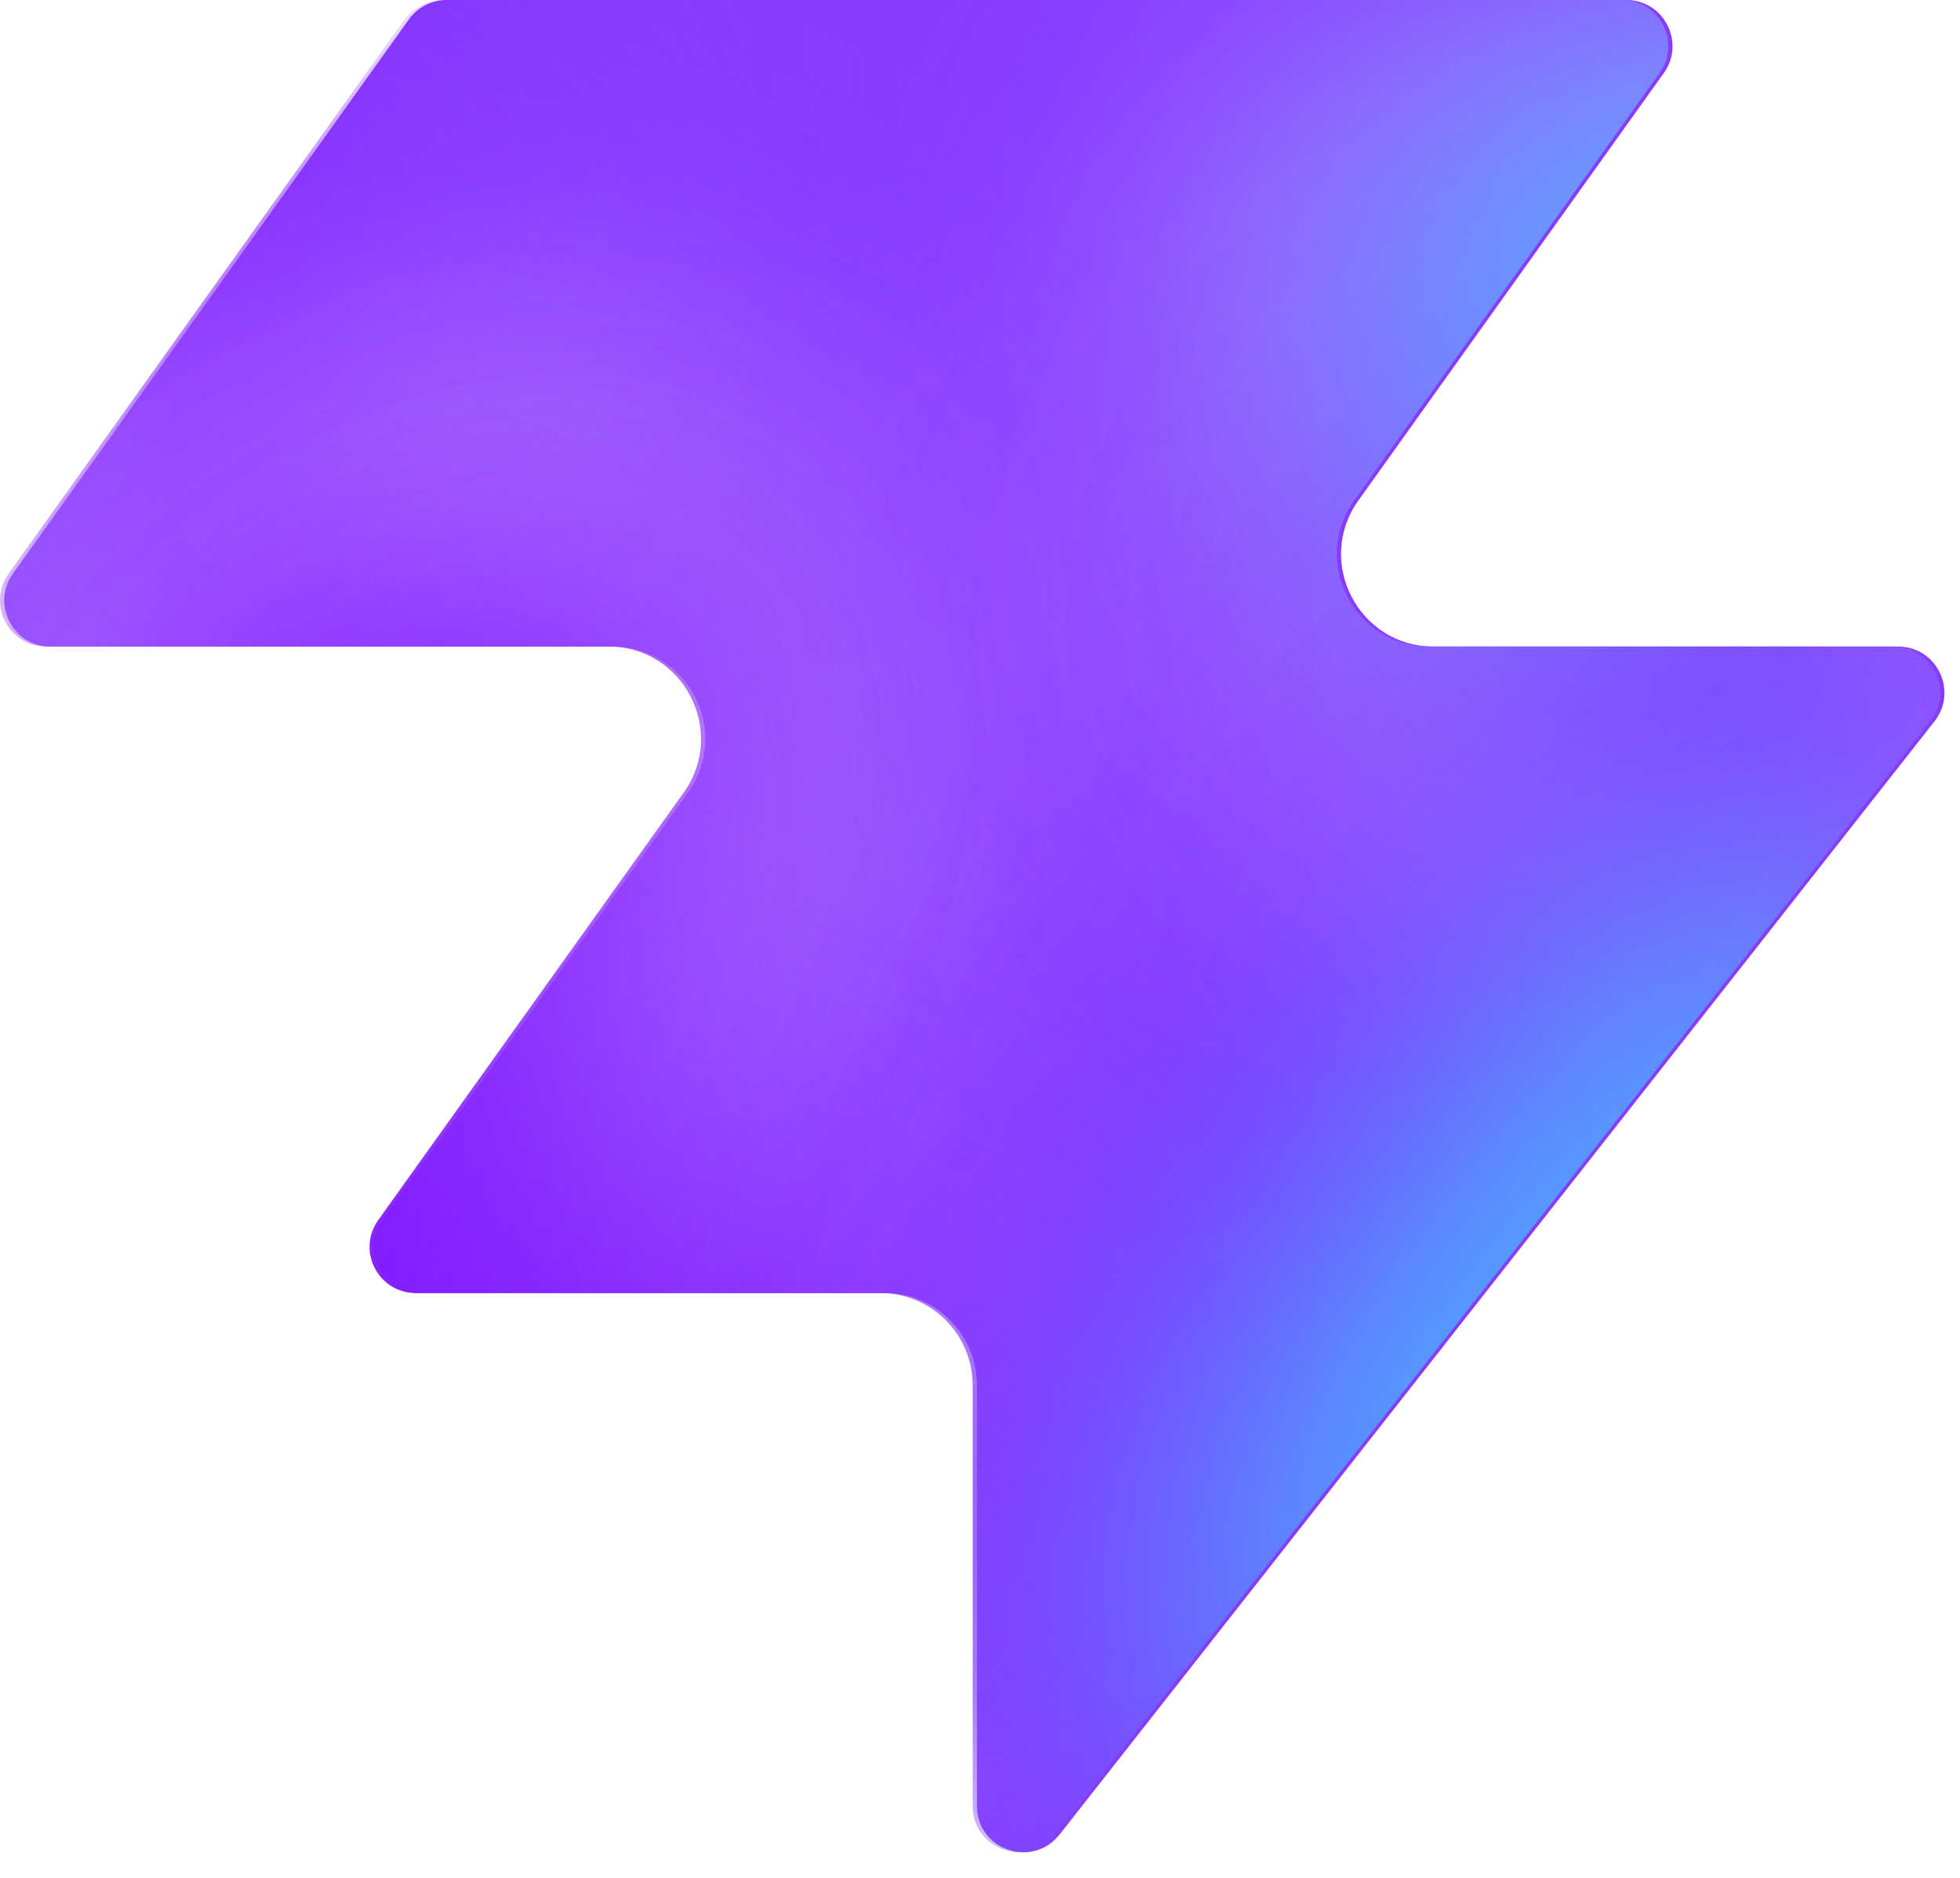
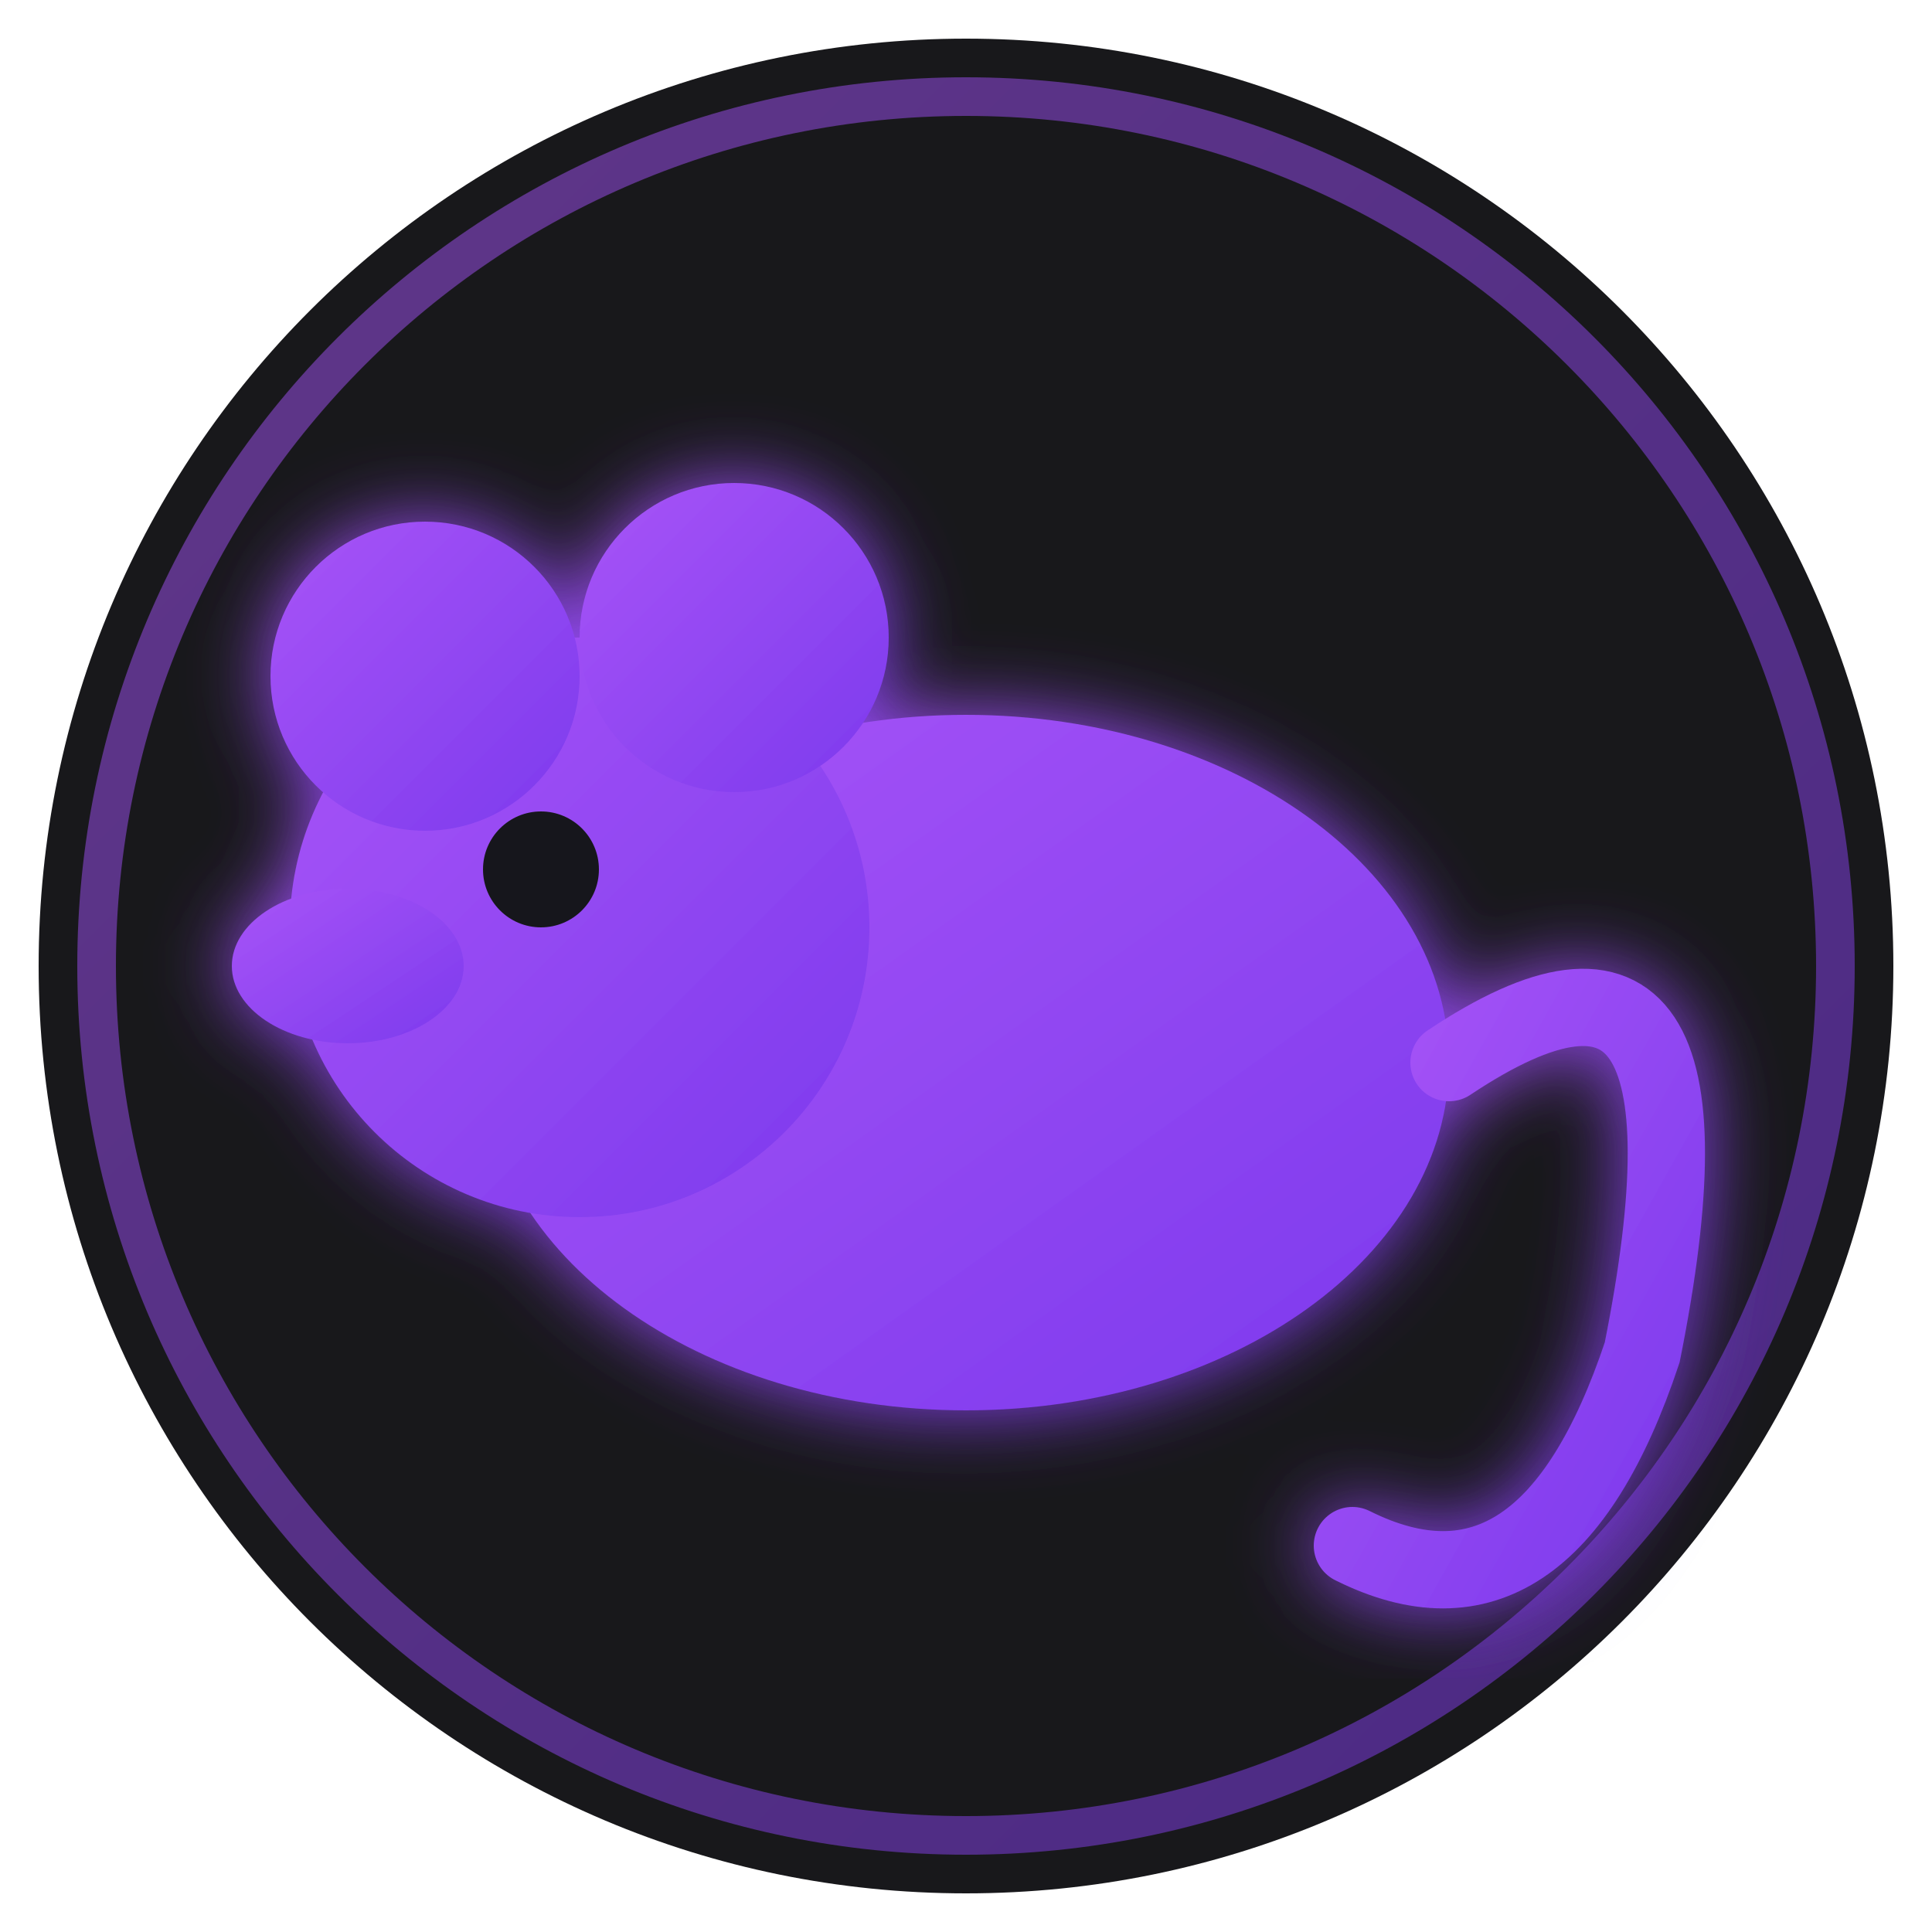
- <svg xmlns="http://www.w3.org/2000/svg" width="48" height="46" fill="none" viewBox="0 0 48 46">
-   <path fill="#863bff" d="M25.946 44.938c-.664.845-2.021.375-2.021-.698V33.937a2.26 2.26 0 0 0-2.262-2.262H10.287c-.92 0-1.456-1.04-.92-1.788l7.48-10.471c1.07-1.497 0-3.578-1.842-3.578H1.237c-.92 0-1.456-1.04-.92-1.788L10.013.474c.214-.297.556-.474.92-.474h28.894c.92 0 1.456 1.04.92 1.788l-7.48 10.471c-1.07 1.498 0 3.579 1.842 3.579h11.377c.943 0 1.473 1.088.89 1.83L25.947 44.94z" style="fill:#863bff;fill:color(display-p3 .525 .23 1);fill-opacity:1" />
-   <mask id="a" width="48" height="46" x="0" y="0" maskUnits="userSpaceOnUse" style="mask-type:alpha">
-     <path fill="#000" d="M25.842 44.938c-.664.844-2.021.375-2.021-.698V33.937a2.26 2.26 0 0 0-2.262-2.262H10.183c-.92 0-1.456-1.04-.92-1.788l7.48-10.471c1.07-1.498 0-3.579-1.842-3.579H1.133c-.92 0-1.456-1.04-.92-1.787L9.91.473c.214-.297.556-.474.92-.474h28.894c.92 0 1.456 1.04.92 1.788l-7.48 10.471c-1.07 1.498 0 3.578 1.842 3.578h11.377c.943 0 1.473 1.088.89 1.832L25.843 44.94z" style="fill:#000;fill-opacity:1" />
-   </mask>
-   <g mask="url(#a)">
-     <g filter="url(#b)">
-       <ellipse cx="5.508" cy="14.704" fill="#ede6ff" rx="5.508" ry="14.704" style="fill:#ede6ff;fill:color(display-p3 .927 .903 1);fill-opacity:1" transform="matrix(.00324 1 1 -.00324 -4.47 31.516)" />
-     </g>
-     <g filter="url(#c)">
-       <ellipse cx="10.399" cy="29.851" fill="#ede6ff" rx="10.399" ry="29.851" style="fill:#ede6ff;fill:color(display-p3 .927 .903 1);fill-opacity:1" transform="matrix(.00324 1 1 -.00324 -39.328 7.883)" />
-     </g>
-     <g filter="url(#d)">
-       <ellipse cx="5.508" cy="30.487" fill="#7e14ff" rx="5.508" ry="30.487" style="fill:#7e14ff;fill:color(display-p3 .492 .077 1);fill-opacity:1" transform="rotate(89.814 -25.913 -14.639)scale(1 -1)" />
-     </g>
-     <g filter="url(#e)">
-       <ellipse cx="5.508" cy="30.599" fill="#7e14ff" rx="5.508" ry="30.599" style="fill:#7e14ff;fill:color(display-p3 .492 .077 1);fill-opacity:1" transform="rotate(89.814 -32.644 -3.334)scale(1 -1)" />
-     </g>
-     <g filter="url(#f)">
-       <ellipse cx="5.508" cy="30.599" fill="#7e14ff" rx="5.508" ry="30.599" style="fill:#7e14ff;fill:color(display-p3 .492 .077 1);fill-opacity:1" transform="matrix(.00324 1 1 -.00324 -34.34 30.47)" />
-     </g>
-     <g filter="url(#g)">
-       <ellipse cx="14.072" cy="22.078" fill="#ede6ff" rx="14.072" ry="22.078" style="fill:#ede6ff;fill:color(display-p3 .927 .903 1);fill-opacity:1" transform="rotate(93.35 24.506 48.493)scale(-1 1)" />
-     </g>
-     <g filter="url(#h)">
-       <ellipse cx="3.47" cy="21.501" fill="#7e14ff" rx="3.47" ry="21.501" style="fill:#7e14ff;fill:color(display-p3 .492 .077 1);fill-opacity:1" transform="rotate(89.009 28.708 47.59)scale(-1 1)" />
-     </g>
-     <g filter="url(#i)">
-       <ellipse cx="3.47" cy="21.501" fill="#7e14ff" rx="3.47" ry="21.501" style="fill:#7e14ff;fill:color(display-p3 .492 .077 1);fill-opacity:1" transform="rotate(89.009 28.708 47.59)scale(-1 1)" />
-     </g>
-     <g filter="url(#j)">
-       <ellipse cx=".387" cy="8.972" fill="#7e14ff" rx="4.407" ry="29.108" style="fill:#7e14ff;fill:color(display-p3 .492 .077 1);fill-opacity:1" transform="rotate(39.51 .387 8.972)" />
-     </g>
-     <g filter="url(#k)">
-       <ellipse cx="47.523" cy="-6.092" fill="#7e14ff" rx="4.407" ry="29.108" style="fill:#7e14ff;fill:color(display-p3 .492 .077 1);fill-opacity:1" transform="rotate(37.892 47.523 -6.092)" />
-     </g>
-     <g filter="url(#l)">
-       <ellipse cx="41.412" cy="6.333" fill="#47bfff" rx="5.971" ry="9.665" style="fill:#47bfff;fill:color(display-p3 .28 .748 1);fill-opacity:1" transform="rotate(37.892 41.412 6.333)" />
-     </g>
-     <g filter="url(#m)">
-       <ellipse cx="-1.879" cy="38.332" fill="#7e14ff" rx="4.407" ry="29.108" style="fill:#7e14ff;fill:color(display-p3 .492 .077 1);fill-opacity:1" transform="rotate(37.892 -1.88 38.332)" />
-     </g>
-     <g filter="url(#n)">
-       <ellipse cx="-1.879" cy="38.332" fill="#7e14ff" rx="4.407" ry="29.108" style="fill:#7e14ff;fill:color(display-p3 .492 .077 1);fill-opacity:1" transform="rotate(37.892 -1.88 38.332)" />
-     </g>
-     <g filter="url(#o)">
-       <ellipse cx="35.651" cy="29.907" fill="#7e14ff" rx="4.407" ry="29.108" style="fill:#7e14ff;fill:color(display-p3 .492 .077 1);fill-opacity:1" transform="rotate(37.892 35.651 29.907)" />
-     </g>
-     <g filter="url(#p)">
-       <ellipse cx="38.418" cy="32.4" fill="#47bfff" rx="5.971" ry="15.297" style="fill:#47bfff;fill:color(display-p3 .28 .748 1);fill-opacity:1" transform="rotate(37.892 38.418 32.4)" />
-     </g>
-   </g>
+ <svg xmlns="http://www.w3.org/2000/svg" viewBox="0 0 100 100">
  <defs>
-     <filter id="b" width="60.045" height="41.654" x="-19.77" y="16.149" color-interpolation-filters="sRGB" filterUnits="userSpaceOnUse">
-       <feFlood flood-opacity="0" result="BackgroundImageFix" />
-       <feBlend in="SourceGraphic" in2="BackgroundImageFix" result="shape" />
-       <feGaussianBlur result="effect1_foregroundBlur_2002_17158" stdDeviation="7.659" />
-     </filter>
-     <filter id="c" width="90.34" height="51.437" x="-54.613" y="-7.533" color-interpolation-filters="sRGB" filterUnits="userSpaceOnUse">
-       <feFlood flood-opacity="0" result="BackgroundImageFix" />
-       <feBlend in="SourceGraphic" in2="BackgroundImageFix" result="shape" />
-       <feGaussianBlur result="effect1_foregroundBlur_2002_17158" stdDeviation="7.659" />
-     </filter>
-     <filter id="d" width="79.355" height="29.4" x="-49.64" y="2.03" color-interpolation-filters="sRGB" filterUnits="userSpaceOnUse">
-       <feFlood flood-opacity="0" result="BackgroundImageFix" />
-       <feBlend in="SourceGraphic" in2="BackgroundImageFix" result="shape" />
-       <feGaussianBlur result="effect1_foregroundBlur_2002_17158" stdDeviation="4.596" />
-     </filter>
-     <filter id="e" width="79.579" height="29.4" x="-45.045" y="20.029" color-interpolation-filters="sRGB" filterUnits="userSpaceOnUse">
-       <feFlood flood-opacity="0" result="BackgroundImageFix" />
-       <feBlend in="SourceGraphic" in2="BackgroundImageFix" result="shape" />
-       <feGaussianBlur result="effect1_foregroundBlur_2002_17158" stdDeviation="4.596" />
-     </filter>
-     <filter id="f" width="79.579" height="29.4" x="-43.513" y="21.178" color-interpolation-filters="sRGB" filterUnits="userSpaceOnUse">
-       <feFlood flood-opacity="0" result="BackgroundImageFix" />
-       <feBlend in="SourceGraphic" in2="BackgroundImageFix" result="shape" />
-       <feGaussianBlur result="effect1_foregroundBlur_2002_17158" stdDeviation="4.596" />
-     </filter>
-     <filter id="g" width="74.749" height="58.852" x="15.756" y="-17.901" color-interpolation-filters="sRGB" filterUnits="userSpaceOnUse">
-       <feFlood flood-opacity="0" result="BackgroundImageFix" />
-       <feBlend in="SourceGraphic" in2="BackgroundImageFix" result="shape" />
-       <feGaussianBlur result="effect1_foregroundBlur_2002_17158" stdDeviation="7.659" />
-     </filter>
-     <filter id="h" width="61.377" height="25.362" x="23.548" y="2.284" color-interpolation-filters="sRGB" filterUnits="userSpaceOnUse">
-       <feFlood flood-opacity="0" result="BackgroundImageFix" />
-       <feBlend in="SourceGraphic" in2="BackgroundImageFix" result="shape" />
-       <feGaussianBlur result="effect1_foregroundBlur_2002_17158" stdDeviation="4.596" />
-     </filter>
-     <filter id="i" width="61.377" height="25.362" x="23.548" y="2.284" color-interpolation-filters="sRGB" filterUnits="userSpaceOnUse">
-       <feFlood flood-opacity="0" result="BackgroundImageFix" />
-       <feBlend in="SourceGraphic" in2="BackgroundImageFix" result="shape" />
-       <feGaussianBlur result="effect1_foregroundBlur_2002_17158" stdDeviation="4.596" />
-     </filter>
-     <filter id="j" width="56.045" height="63.649" x="-27.636" y="-22.853" color-interpolation-filters="sRGB" filterUnits="userSpaceOnUse">
-       <feFlood flood-opacity="0" result="BackgroundImageFix" />
-       <feBlend in="SourceGraphic" in2="BackgroundImageFix" result="shape" />
-       <feGaussianBlur result="effect1_foregroundBlur_2002_17158" stdDeviation="4.596" />
-     </filter>
-     <filter id="k" width="54.814" height="64.646" x="20.116" y="-38.415" color-interpolation-filters="sRGB" filterUnits="userSpaceOnUse">
-       <feFlood flood-opacity="0" result="BackgroundImageFix" />
-       <feBlend in="SourceGraphic" in2="BackgroundImageFix" result="shape" />
-       <feGaussianBlur result="effect1_foregroundBlur_2002_17158" stdDeviation="4.596" />
-     </filter>
-     <filter id="l" width="33.541" height="35.313" x="24.641" y="-11.323" color-interpolation-filters="sRGB" filterUnits="userSpaceOnUse">
-       <feFlood flood-opacity="0" result="BackgroundImageFix" />
-       <feBlend in="SourceGraphic" in2="BackgroundImageFix" result="shape" />
-       <feGaussianBlur result="effect1_foregroundBlur_2002_17158" stdDeviation="4.596" />
-     </filter>
-     <filter id="m" width="54.814" height="64.646" x="-29.286" y="6.009" color-interpolation-filters="sRGB" filterUnits="userSpaceOnUse">
-       <feFlood flood-opacity="0" result="BackgroundImageFix" />
-       <feBlend in="SourceGraphic" in2="BackgroundImageFix" result="shape" />
-       <feGaussianBlur result="effect1_foregroundBlur_2002_17158" stdDeviation="4.596" />
-     </filter>
-     <filter id="n" width="54.814" height="64.646" x="-29.286" y="6.009" color-interpolation-filters="sRGB" filterUnits="userSpaceOnUse">
-       <feFlood flood-opacity="0" result="BackgroundImageFix" />
-       <feBlend in="SourceGraphic" in2="BackgroundImageFix" result="shape" />
-       <feGaussianBlur result="effect1_foregroundBlur_2002_17158" stdDeviation="4.596" />
-     </filter>
-     <filter id="o" width="54.814" height="64.646" x="8.244" y="-2.416" color-interpolation-filters="sRGB" filterUnits="userSpaceOnUse">
-       <feFlood flood-opacity="0" result="BackgroundImageFix" />
-       <feBlend in="SourceGraphic" in2="BackgroundImageFix" result="shape" />
-       <feGaussianBlur result="effect1_foregroundBlur_2002_17158" stdDeviation="4.596" />
-     </filter>
-     <filter id="p" width="39.409" height="43.623" x="18.713" y="10.588" color-interpolation-filters="sRGB" filterUnits="userSpaceOnUse">
-       <feFlood flood-opacity="0" result="BackgroundImageFix" />
-       <feBlend in="SourceGraphic" in2="BackgroundImageFix" result="shape" />
-       <feGaussianBlur result="effect1_foregroundBlur_2002_17158" stdDeviation="4.596" />
+     <linearGradient id="skull" x1="0%" y1="0%" x2="100%" y2="100%">
+       <stop offset="0%" style="stop-color:#a855f7" />
+       <stop offset="100%" style="stop-color:#7c3aed" />
+     </linearGradient>
+     <filter id="glow">
+       <feGaussianBlur stdDeviation="2" result="blur" />
+       <feMerge>
+         <feMergeNode in="blur" />
+         <feMergeNode in="SourceGraphic" />
+       </feMerge>
    </filter>
  </defs>
+   <circle cx="50" cy="50" r="48" fill="#18181b" />
+   <circle cx="50" cy="50" r="45" fill="none" stroke="url(#skull)" stroke-width="2" opacity="0.5" />
+   <g filter="url(#glow)">
+     <ellipse cx="50" cy="55" rx="25" ry="18" fill="url(#skull)" />
+     <circle cx="30" cy="48" r="15" fill="url(#skull)" />
+     <circle cx="22" cy="35" r="8" fill="url(#skull)" />
+     <circle cx="38" cy="33" r="8" fill="url(#skull)" />
+     <ellipse cx="18" cy="50" rx="6" ry="4" fill="url(#skull)" />
+     <circle cx="28" cy="45" r="3" fill="#18181b" />
+     <path d="M75 55 Q90 45 85 70 Q80 85 70 80" fill="none" stroke="url(#skull)" stroke-width="4" stroke-linecap="round" />
+   </g>
</svg>
